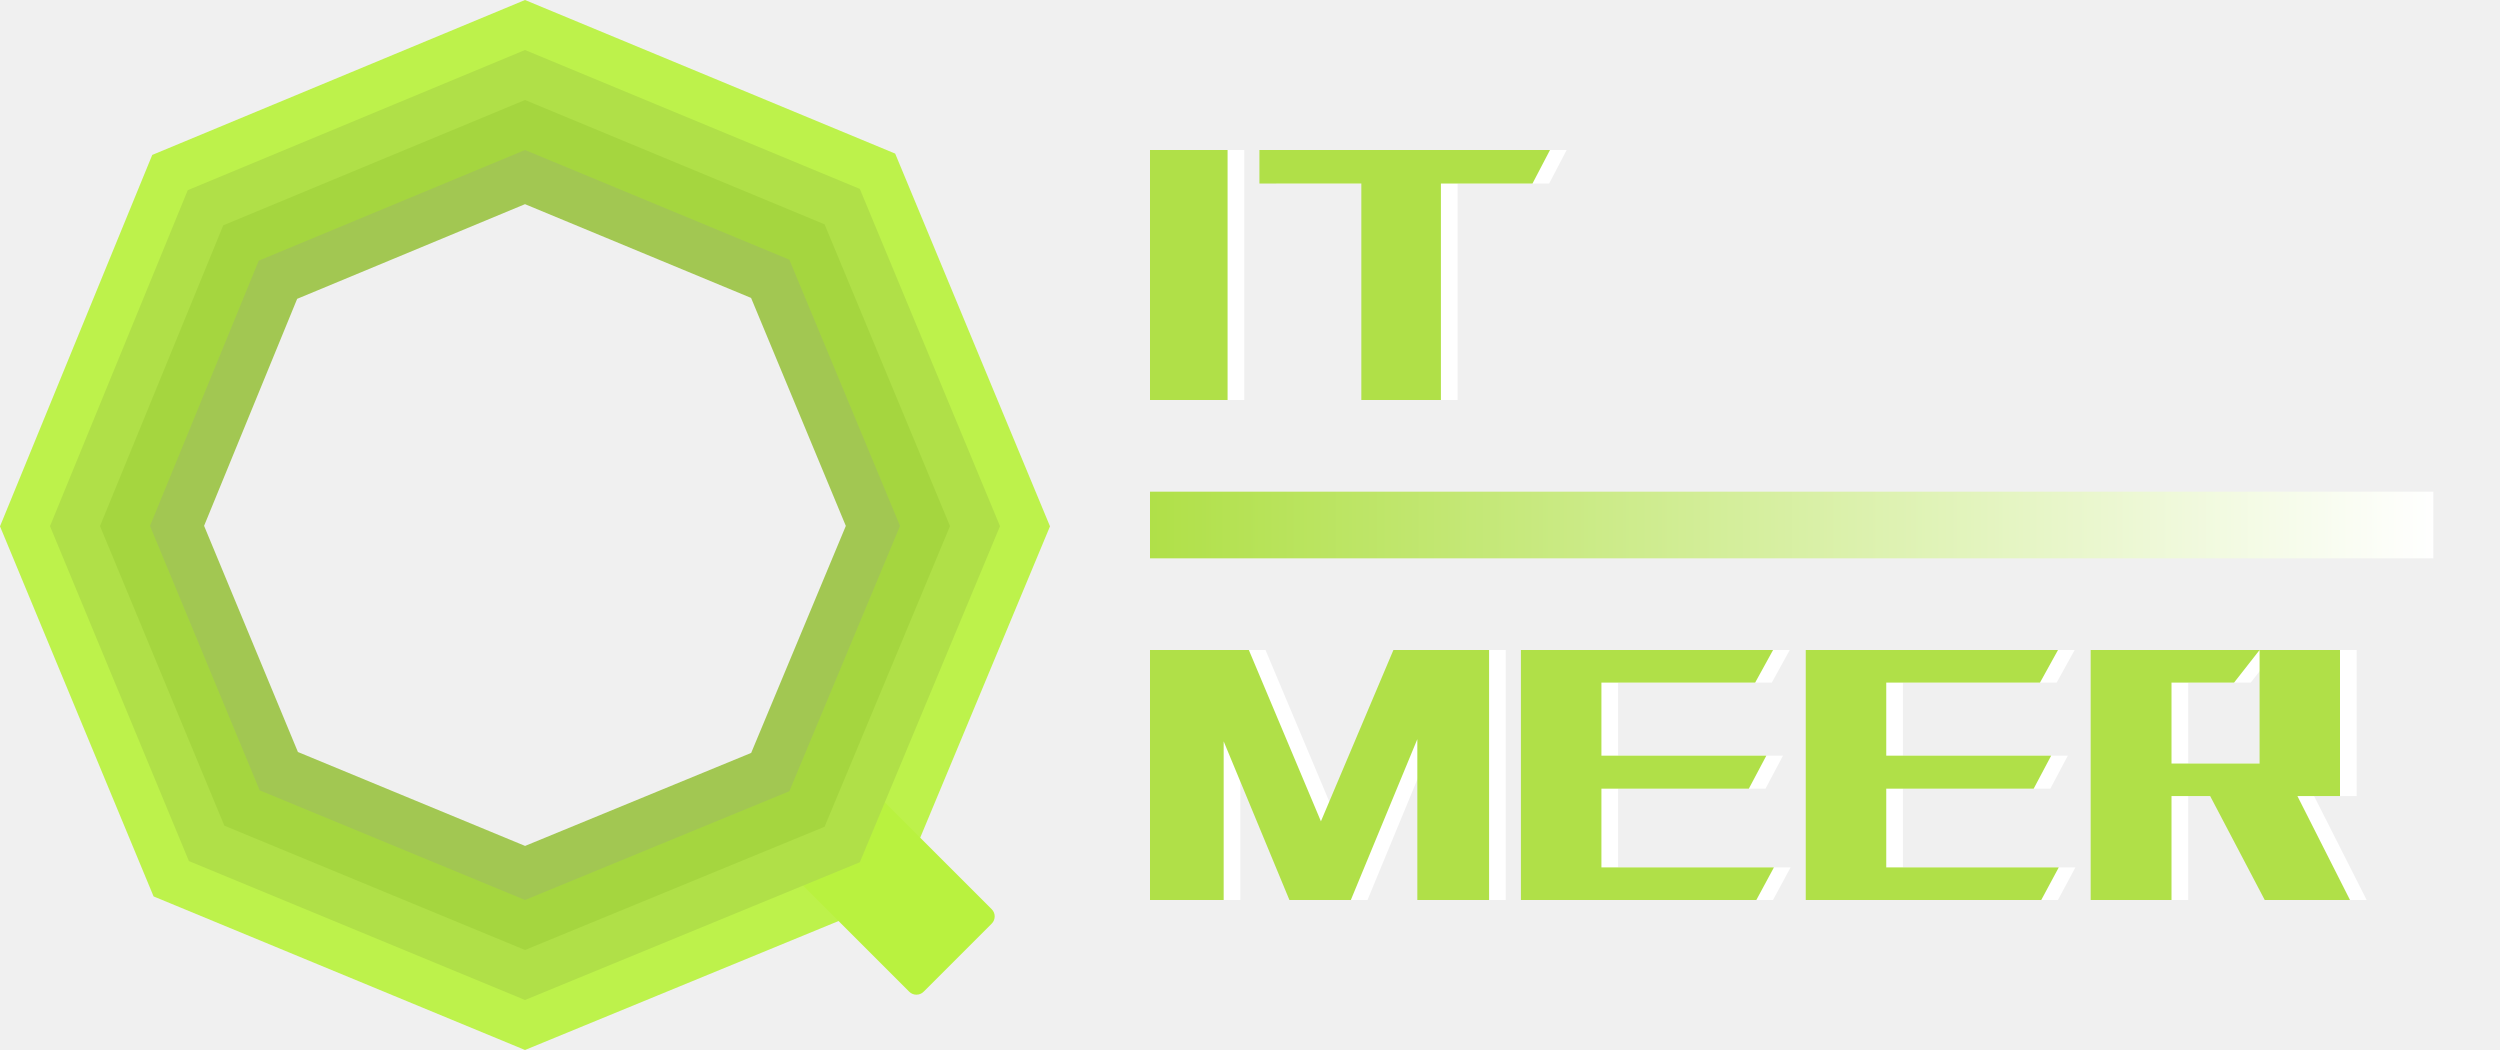
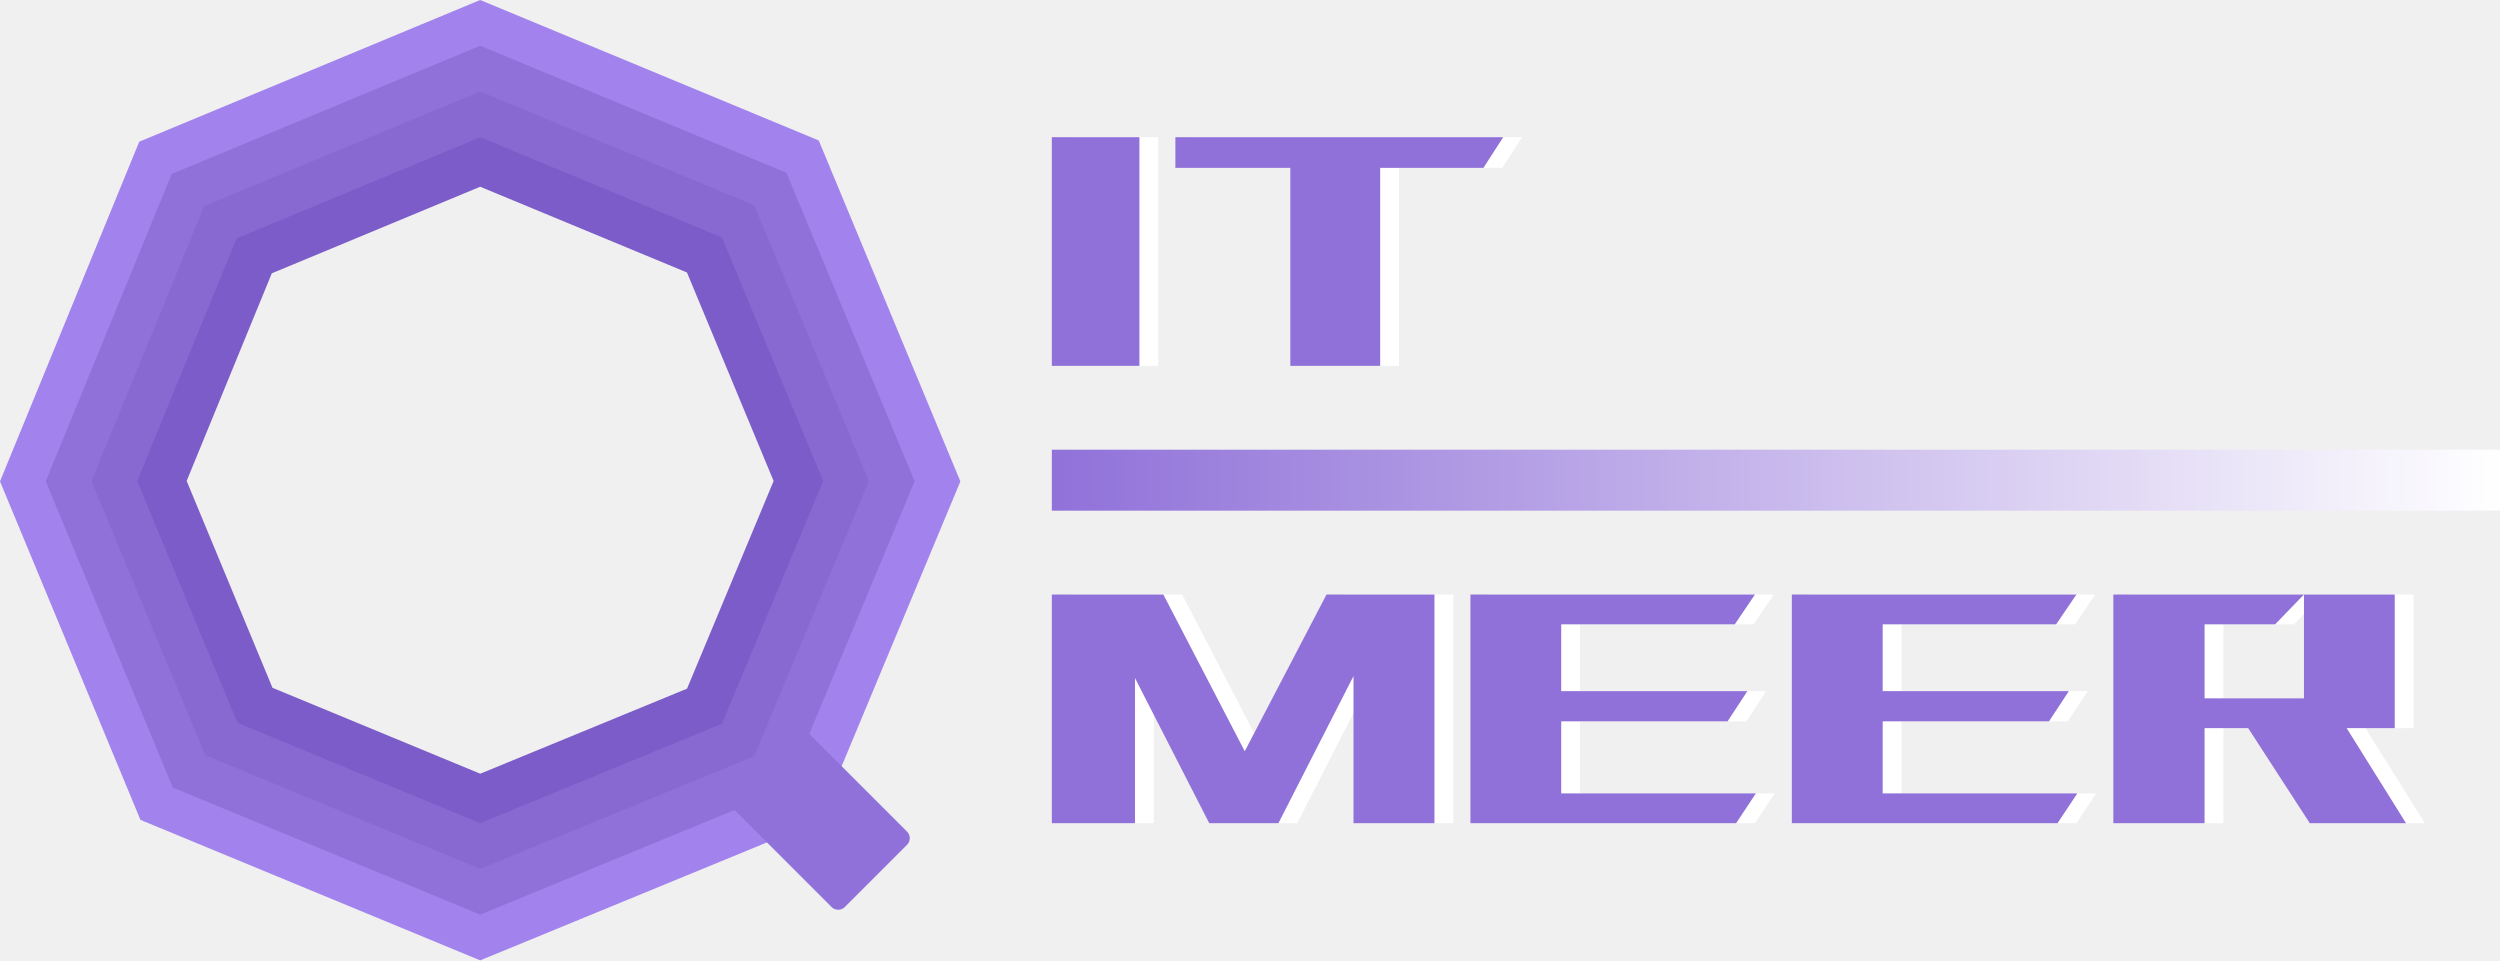
- <svg xmlns="http://www.w3.org/2000/svg" width="300" height="126" viewBox="0 0 300 126" fill="none">
+ <svg xmlns="http://www.w3.org/2000/svg" width="328" height="126" viewBox="0 0 328 126" fill="none">
  <g opacity="1" transform="translate(0 0)  rotate(0)">
-     <g opacity="1" transform="translate(0 0)  rotate(0)">
-       <path id="路径 1 (轮廓)" fill-rule="evenodd" style="fill:#BDF24B" opacity="1" d="M0,63.16l18.27,-44.57l44.73,-18.59l44.42,18.43l18.58,44.73l-18.58,44.57l-44.42,18.27l-44.57,-18.43zM23.02,102.98l39.99,16.53l39.83,-16.38l16.66,-39.97l-16.67,-40.14l-39.83,-16.52l-40.12,16.67l-16.39,39.98z" />
-       <path id="矩形 2" fill-rule="evenodd" style="fill:#B9F23F" opacity="1" d="M93.863 103.762L109.108 119.007C109.582 119.481 110.359 119.481 110.833 119.007L119.007 110.833C119.481 110.359 119.481 109.582 119.007 109.108L103.762 93.863C103.288 93.389 102.511 93.389 102.037 93.863L93.863 102.037C93.389 102.511 93.389 103.288 93.863 103.762Z" />
-       <path id="路径 1 (轮廓)" fill-rule="evenodd" style="fill:#B0E048" opacity="1" d="M6,63.14l16.53,-40.32l40.47,-16.82l40.18,16.67l16.82,40.47l-16.82,40.33l-40.18,16.53l-40.33,-16.67zM27.26,98.73l35.75,14.78l35.59,-14.64l14.9,-35.73l-14.91,-35.88l-35.59,-14.76l-35.86,14.9l-14.65,35.73z" />
-       <path id="路径 1 (轮廓)" fill-rule="evenodd" style="fill:#A5D63F" opacity="1" d="M12,63.13l14.79,-36.09l36.21,-15.04l35.95,14.92l15.05,36.21l-15.05,36.08l-35.95,14.79l-36.08,-14.92zM31.51,94.49l31.5,13.02l31.36,-12.9l13.13,-31.48l-13.14,-31.62l-31.36,-13.01l-31.6,13.12l-12.91,31.5z" />
-       <path id="路径 1 (轮廓)" fill-rule="evenodd" style="fill:#A2C752" opacity="1" d="M18,63.11l13.05,-31.83l31.95,-13.28l31.72,13.16l13.28,31.95l-13.28,31.84l-31.72,13.05l-31.84,-13.16zM35.75,90.24l27.26,11.27l27.13,-11.16l11.36,-27.24l-11.37,-27.36l-27.13,-11.25l-27.34,11.36l-11.17,27.24z" />
-     </g>
+     <path id="路径 1 (轮廓)" fill-rule="evenodd" style="fill:#A282ED" opacity="1" d="M0,63.16l18.27,-44.57l44.73,-18.59l44.42,18.43l18.58,44.73l-18.58,44.57l-44.42,18.27l-44.57,-18.43zM23.02,102.98l39.99,16.53l39.83,-16.38l16.66,-39.97l-16.67,-40.14l-39.83,-16.52l-40.12,16.67l-16.39,39.98z" />
+     <path id="矩形 2" fill-rule="evenodd" style="fill:#9071D9" opacity="1" d="M93.863 103.762L109.108 119.007C109.582 119.481 110.359 119.481 110.833 119.007L119.007 110.833C119.481 110.359 119.481 109.582 119.007 109.108L103.762 93.863C103.288 93.389 102.511 93.389 102.037 93.863L93.863 102.037C93.389 102.511 93.389 103.288 93.863 103.762Z" />
+     <path id="路径 1 (轮廓)" fill-rule="evenodd" style="fill:#9071D9" opacity="1" d="M6,63.14l16.53,-40.32l40.47,-16.82l40.18,16.67l16.82,40.47l-16.82,40.33l-40.18,16.53l-40.33,-16.67zM27.26,98.73l35.75,14.78l35.59,-14.64l14.9,-35.73l-14.91,-35.88l-35.59,-14.76l-35.86,14.9l-14.65,35.73z" />
+     <path id="路径 1 (轮廓)" fill-rule="evenodd" style="fill:#8869D1" opacity="1" d="M12,63.13l14.79,-36.09l36.21,-15.04l35.95,14.92l15.05,36.21l-15.05,36.08l-35.95,14.79l-36.08,-14.92zM31.51,94.49l31.5,13.02l31.36,-12.9l13.13,-31.48l-13.14,-31.62l-31.36,-13.01l-31.6,13.12l-12.91,31.5z" />
+     <path id="路径 1 (轮廓)" fill-rule="evenodd" style="fill:#7C5CC9" opacity="1" d="M18,63.11l13.05,-31.83l31.95,-13.28l31.72,13.16l13.28,31.95l-13.28,31.84l-31.72,13.05l-31.84,-13.16zM35.75,90.24l27.26,11.27l27.13,-11.16l11.36,-27.24l-11.37,-27.36l-27.13,-11.25l-27.34,11.36l-11.17,27.24z" />
    <g opacity="1" transform="translate(138 18)  rotate(0)">
-       <path id="文本 1" fill-rule="evenodd" style="fill:#FFFFFF" opacity="1" d="M11.31,30h-9.31v-30h9.31zM36.91,30h-9.55v-25.98h-12.23v-4.02h34.87l-2.1,4.02h-10.99z" />
-       <path id="文本 1" fill-rule="evenodd" style="fill:#B0E048" opacity="1" d="M9.31,30h-9.31v-30h9.31zM34.91,30h-9.55v-25.98h-12.23v-4.02h34.87l-2.1,4.02h-10.99z" />
-       <path id="MEER" fill-rule="evenodd" style="fill:#FFFFFF" opacity="1" d="M42.69,90h-8.61v-19.3l-7.98,19.3h-7.37l-7.89,-19.04v19.04h-8.84v-30h11.86l8.65,20.56l8.7,-20.56h11.48zM76.87,86.09l-2.11,3.91h-28.25v-30h30.26l-2.15,3.91h-18.45v8.77h19.79l-2.1,3.96h-17.69v9.45zM111.05,86.09l-2.1,3.91h-28.26v-30h30.27l-2.16,3.91h-18.45v8.77h19.79l-2.1,3.96h-17.69v9.45zM135.77,90l-6.55,-12.47h-4.64v12.47h-9.7v-30h20.27l-3.06,3.91h-7.51v9.71h10.57v-13.62h9.65v17.53h-5.11l6.31,12.47z" />
-       <path id="MEER" fill-rule="evenodd" style="fill:#B0E048" opacity="1" d="M40.69,90h-8.61v-19.3l-7.98,19.3h-7.37l-7.89,-19.04v19.04h-8.84v-30h11.86l8.65,20.56l8.7,-20.56h11.48zM74.87,86.09l-2.11,3.91h-28.25v-30h30.26l-2.15,3.91h-18.45v8.77h19.79l-2.1,3.96h-17.69v9.45zM109.05,86.09l-2.1,3.91h-28.26v-30h30.27l-2.16,3.91h-18.45v8.77h19.79l-2.1,3.96h-17.69v9.45zM133.77,90l-6.55,-12.47h-4.64v12.47h-9.7v-30h20.27l-3.06,3.91h-7.51v9.71h10.57v-13.62h9.65v17.53h-5.11l6.31,12.47z" />
-       <path id="矩形 1" fill-rule="evenodd" fill="url(#linear_0)" opacity="1" d="M0 49L154 49L154 41L0 41L0 49Z" />
+       <path id="文本 1" fill-rule="evenodd" style="fill:#FFFFFF" opacity="1" d="M13.957,30h-11.49v-30h11.49zM45.547,30h-11.79v-25.98h-15.08v-4.02h43.01l-2.59,4.02h-13.55z" />
+       <path id="文本 1" fill-rule="evenodd" style="fill:#9071D9" opacity="1" d="M11.49,30h-11.49v-30h11.49zM43.08,30h-11.79v-25.98h-15.08v-4.02h43.01l-2.59,4.02h-13.55z" />
+       <path id="MEER" fill-rule="evenodd" style="fill:#FFFFFF" opacity="1" d="M52.667,90h-10.62v-19.3l-9.85,19.3h-9.08l-9.74,-19.04v19.04h-10.91v-30h14.63l10.68,20.56l10.73,-20.56h14.16zM94.837,86.09l-2.59,3.91h-34.86v-30h37.33l-2.65,3.91h-22.77v8.77h24.42l-2.59,3.96h-21.83v9.45zM137.017,86.09l-2.6,3.91h-34.86v-30h37.34l-2.66,3.91h-22.76v8.77h24.42l-2.6,3.96h-21.82v9.45zM167.507,90l-8.08,-12.47h-5.72v12.47h-11.97v-30h25.01l-3.78,3.91h-9.26v9.71h13.04v-13.62h11.91v17.53h-6.31l7.79,12.47z" />
+       <path id="MEER" fill-rule="evenodd" style="fill:#9071D9" opacity="1" d="M50.2,90h-10.62v-19.3l-9.85,19.3h-9.08l-9.74,-19.04v19.04h-10.91v-30h14.63l10.68,20.56l10.73,-20.56h14.16zM92.37,86.09l-2.59,3.91h-34.86v-30h37.33l-2.65,3.91h-22.77v8.77h24.42l-2.59,3.96h-21.83v9.45zM134.55,86.09l-2.6,3.91h-34.86v-30h37.34l-2.66,3.91h-22.76v8.77h24.42l-2.6,3.96h-21.82v9.45zM165.04,90l-8.08,-12.47h-5.72v12.47h-11.97v-30h25.01l-3.78,3.91h-9.26v9.71h13.04v-13.62h11.91v17.53h-6.31l7.79,12.47z" />
+       <path id="矩形 1" fill-rule="evenodd" fill="url(#linear_0)" opacity="1" d="M0 49L190 49L190 41L0 41L0 49Z" />
    </g>
  </g>
  <defs>
    <linearGradient id="linear_0" x1="100%" y1="50%" x2="0%" y2="50%" gradientUnits="objectBoundingBox">
      <stop offset="0" stop-color="#FFFFFF" stop-opacity="1" />
-       <stop offset="1" stop-color="#B0E048" stop-opacity="1" />
+       <stop offset="1" stop-color="#9071D9" stop-opacity="1" />
    </linearGradient>
  </defs>
</svg>
